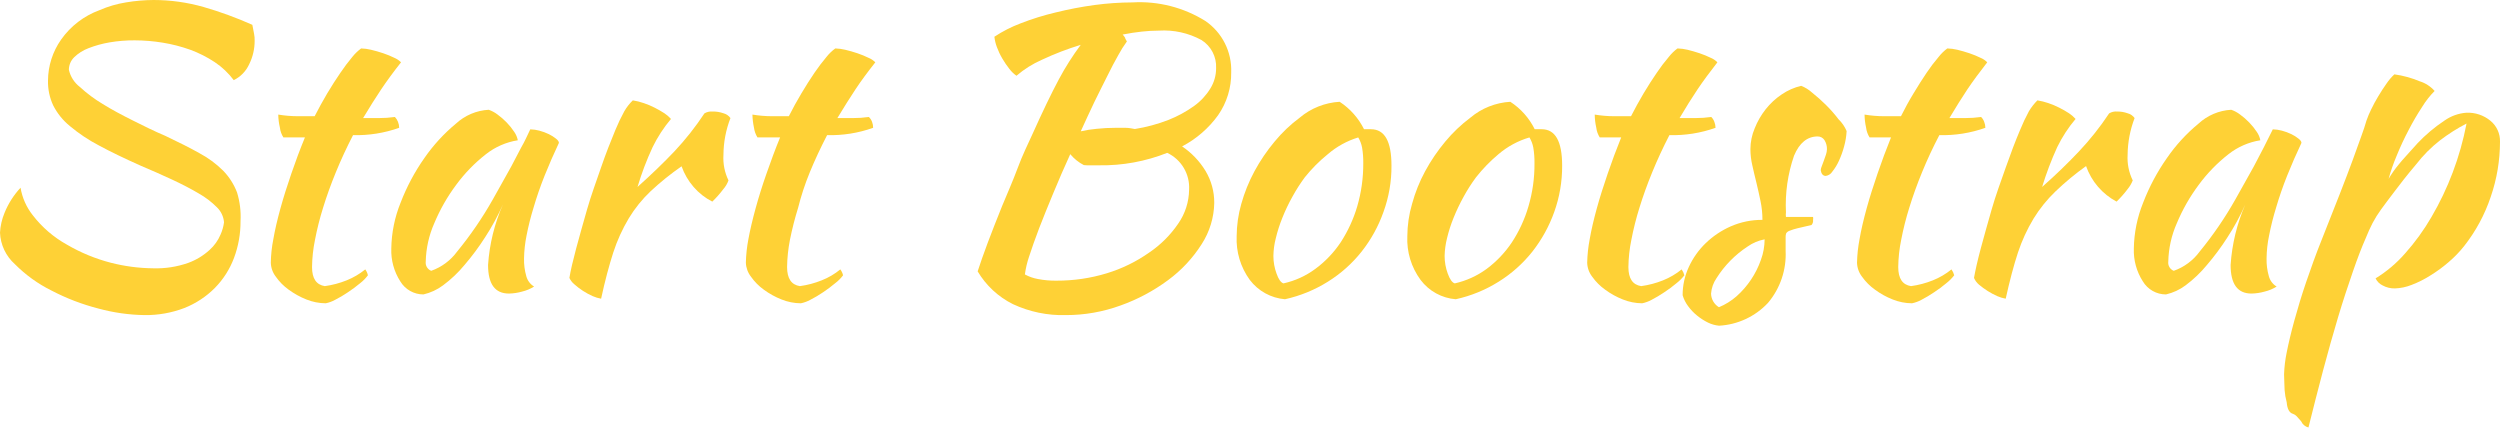
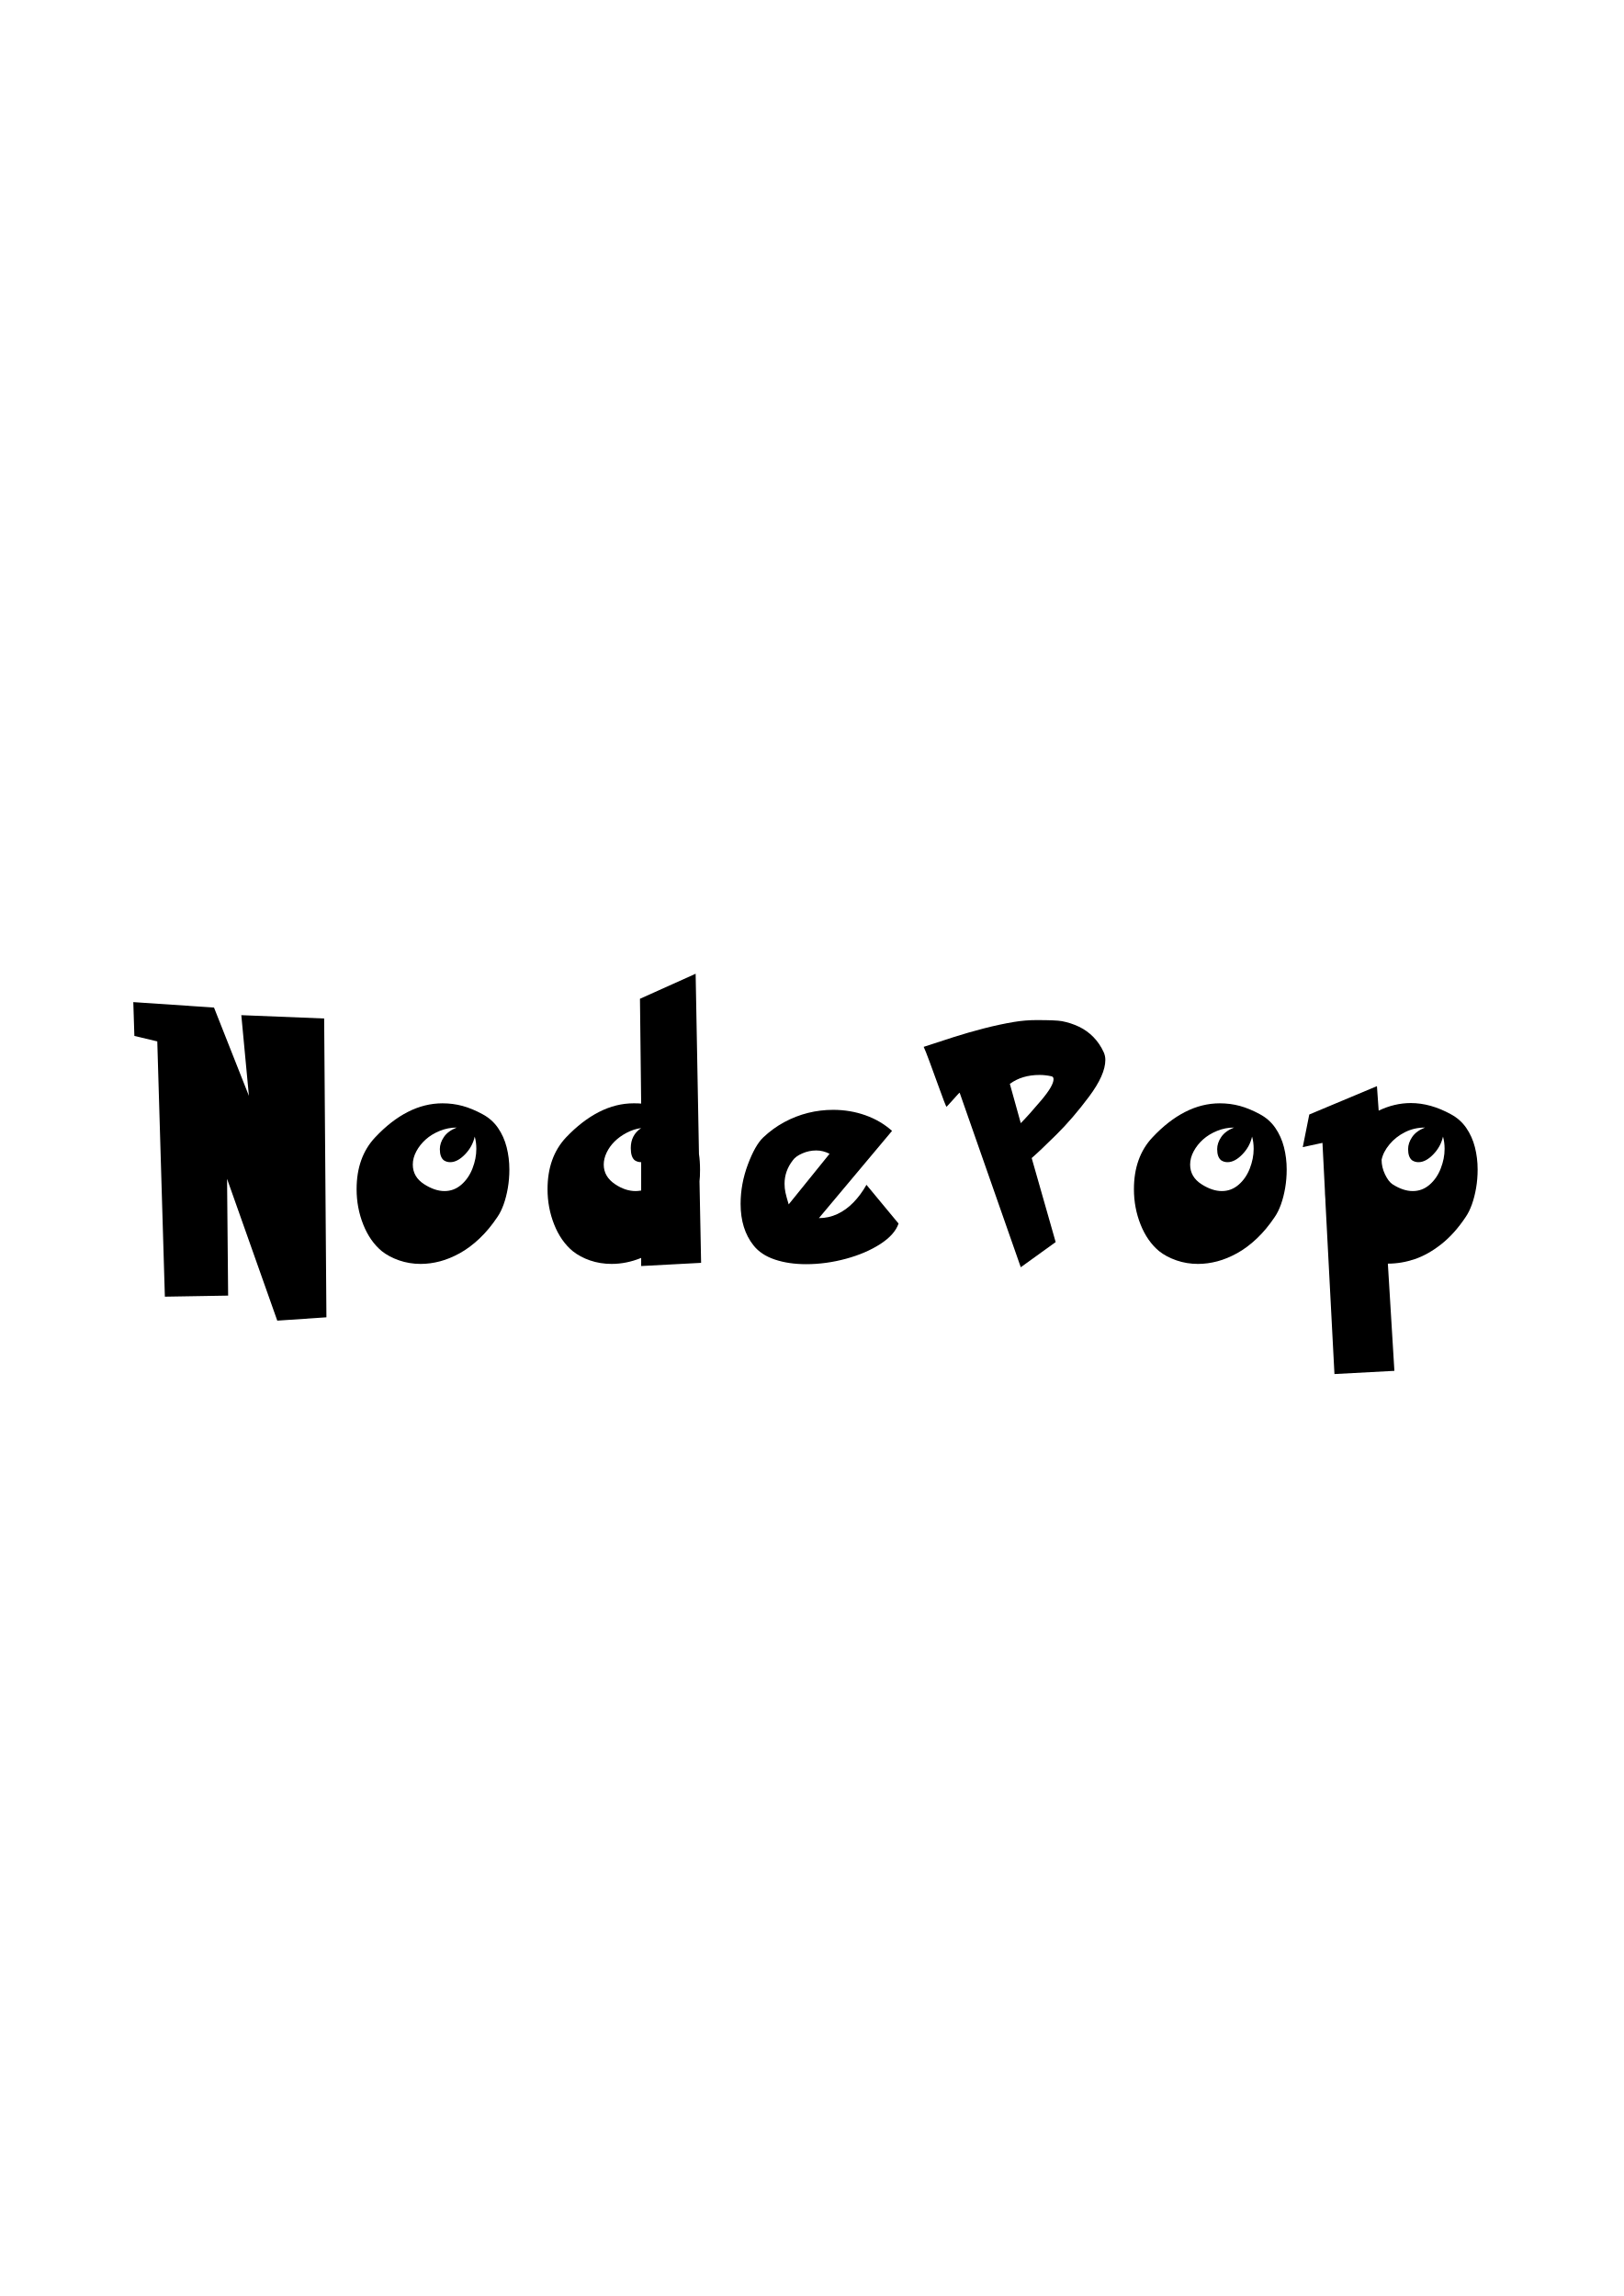
- <svg xmlns="http://www.w3.org/2000/svg" viewBox="0 0 228.66 39.08">
-   <style>.cls-1{fill:#fed136;}</style>
-   <path class="cls-1" d="M23.08,15.17c.07.4.13.68.16.83a2.66,2.66,0,0,1,.05.62,4.76,4.76,0,0,1-.51,2.18,3,3,0,0,1-1.4,1.43,7.12,7.12,0,0,0-1.73-1.64,10.8,10.8,0,0,0-2.25-1.14,14.23,14.23,0,0,0-2.53-.65,16,16,0,0,0-2.55-.21,13,13,0,0,0-2.32.19,9.91,9.91,0,0,0-1.91.53,3.79,3.79,0,0,0-1.31.83,1.61,1.61,0,0,0-.48,1.14,2.73,2.73,0,0,0,1,1.57,12.76,12.76,0,0,0,2.09,1.56c.82.51,1.74,1,2.74,1.5s2,1,3,1.42c1.2.57,2.24,1.09,3.11,1.58a9.31,9.31,0,0,1,2.16,1.59,5.83,5.83,0,0,1,1.28,2A7.5,7.5,0,0,1,22,33.12a9.43,9.43,0,0,1-.6,3.38,7.84,7.84,0,0,1-1.75,2.74,8.21,8.21,0,0,1-2.78,1.83,9.85,9.85,0,0,1-3.65.65A17,17,0,0,1,9,41.12a20,20,0,0,1-4.3-1.65,12.61,12.61,0,0,1-3.33-2.4A4.09,4.09,0,0,1,0,34.18a5.48,5.48,0,0,1,.41-1.8,7.5,7.5,0,0,1,1.47-2.31A5.49,5.49,0,0,0,3,32.59a10.14,10.14,0,0,0,3.13,2.69,15.79,15.79,0,0,0,4,1.65,16.23,16.23,0,0,0,3.87.51,8.83,8.83,0,0,0,3.23-.5,5.89,5.89,0,0,0,1.94-1.18,3.94,3.94,0,0,0,1-1.4,4,4,0,0,0,.32-1.13,2.14,2.14,0,0,0-.65-1.37,7.65,7.65,0,0,0-1.67-1.27c-.69-.41-1.5-.83-2.42-1.26s-1.88-.85-2.87-1.27c-1.48-.66-2.77-1.28-3.84-1.86a14.83,14.83,0,0,1-2.65-1.77,5.88,5.88,0,0,1-1.53-1.9,5.1,5.1,0,0,1-.47-2.26,6.57,6.57,0,0,1,1.2-3.75A7.41,7.41,0,0,1,9.1,13.83a10,10,0,0,1,2.42-.71,15.83,15.83,0,0,1,2.53-.22,16.76,16.76,0,0,1,4.57.64A34.29,34.29,0,0,1,23.08,15.17Z" transform="translate(0 -12.9)" />
-   <path class="cls-1" d="M25.92,25.47a2.16,2.16,0,0,1-.32-.9,5.75,5.75,0,0,1-.15-1.19,11.13,11.13,0,0,0,1.77.15h1.56c.36-.7.74-1.4,1.15-2.09s.82-1.32,1.21-1.89a17.57,17.57,0,0,1,1.09-1.45,4.35,4.35,0,0,1,.8-.77,4.29,4.29,0,0,1,.9.12c.37.09.74.19,1.12.32s.72.27,1,.41a1.89,1.89,0,0,1,.63.42c-.71.9-1.31,1.72-1.82,2.48s-1.06,1.64-1.65,2.62h1.44a10.58,10.58,0,0,0,1.47-.1,1.28,1.28,0,0,1,.28.44,1.5,1.5,0,0,1,.11.55,11.71,11.71,0,0,1-4.22.67c-.59,1.14-1.11,2.27-1.57,3.39s-.85,2.21-1.17,3.25a26.36,26.36,0,0,0-.74,2.94,13.17,13.17,0,0,0-.27,2.49q0,1.56,1.17,1.74a8.46,8.46,0,0,0,2-.53,6.68,6.68,0,0,0,1.7-1,1.42,1.42,0,0,1,.24.54,3.7,3.7,0,0,1-.72.73,12.51,12.51,0,0,1-1.12.83,10.47,10.47,0,0,1-1.17.69,3,3,0,0,1-.85.31,4.85,4.85,0,0,1-1.77-.35,7.38,7.38,0,0,1-1.61-.89,4.93,4.93,0,0,1-1.18-1.19,2.19,2.19,0,0,1-.46-1.29,11.94,11.94,0,0,1,.23-2.14c.15-.87.37-1.8.65-2.82s.62-2.08,1-3.19.79-2.21,1.24-3.3Z" transform="translate(0 -12.9)" />
-   <path class="cls-1" d="M48.5,24.73a3.45,3.45,0,0,1,.83.12,4.92,4.92,0,0,1,.87.32,3.48,3.48,0,0,1,.65.41q.27.21.27.39c-.47,1-.91,2-1.31,3s-.74,2-1,2.89a24.37,24.37,0,0,0-.65,2.58,11.63,11.63,0,0,0-.23,2.09,5.4,5.4,0,0,0,.21,1.64,1.58,1.58,0,0,0,.71.94,3.64,3.64,0,0,1-1.1.46,4.72,4.72,0,0,1-1.2.18c-1.28,0-1.91-.87-1.91-2.62A16.45,16.45,0,0,1,46,31.6a21.14,21.14,0,0,1-1.63,3,22.3,22.3,0,0,1-1.87,2.52A11.21,11.21,0,0,1,40.52,39a4.79,4.79,0,0,1-1.79.83,2.46,2.46,0,0,1-2.12-1.2,5.2,5.2,0,0,1-.82-3,11.6,11.6,0,0,1,.85-4.19,18.86,18.86,0,0,1,2.18-4.09,15.66,15.66,0,0,1,2.88-3.14,4.81,4.81,0,0,1,3-1.27,2.89,2.89,0,0,1,.8.43,6.43,6.43,0,0,1,.85.74,5.91,5.91,0,0,1,.69.86,2,2,0,0,1,.32.76A6.31,6.31,0,0,0,44.45,27a14.3,14.3,0,0,0-2.73,2.81,16.49,16.49,0,0,0-2,3.51,9.17,9.17,0,0,0-.78,3.5.8.8,0,0,0,.5.85,5,5,0,0,0,2.37-1.76,33.44,33.44,0,0,0,3.26-4.76l.79-1.41c.3-.52.6-1.07.91-1.63l.9-1.72C48,25.83,48.24,25.27,48.5,24.73Z" transform="translate(0 -12.9)" />
-   <path class="cls-1" d="M52.08,38.32c.11-.68.32-1.58.62-2.7s.64-2.32,1-3.58.83-2.53,1.27-3.81.89-2.42,1.31-3.43a17,17,0,0,1,.82-1.72,4.49,4.49,0,0,1,.78-1,5.82,5.82,0,0,1,1,.25,7.17,7.17,0,0,1,1,.42,10.06,10.06,0,0,1,.89.51,3,3,0,0,1,.6.52,12.47,12.47,0,0,0-1.68,2.58A26.67,26.67,0,0,0,58.31,30q1.9-1.7,3.38-3.26a26,26,0,0,0,2.74-3.47,1.24,1.24,0,0,1,.74-.17,2.8,2.8,0,0,1,1,.16,1.13,1.13,0,0,1,.64.44,9.39,9.39,0,0,0-.64,3.36,4.67,4.67,0,0,0,.46,2.34,2.52,2.52,0,0,1-.48.81,9.48,9.48,0,0,1-1,1.13A5.64,5.64,0,0,1,63.44,30a5.85,5.85,0,0,1-1.1-1.89,25,25,0,0,0-2.83,2.28,11.89,11.89,0,0,0-2,2.48A15.33,15.33,0,0,0,56.09,36c-.38,1.18-.76,2.59-1.11,4.22a3.32,3.32,0,0,1-.76-.23,6.46,6.46,0,0,1-.89-.48,6.29,6.29,0,0,1-.79-.6A1.65,1.65,0,0,1,52.08,38.32Z" transform="translate(0 -12.9)" />
-   <path class="cls-1" d="M69.28,25.47a2.31,2.31,0,0,1-.32-.9,6.42,6.42,0,0,1-.14-1.19,11.13,11.13,0,0,0,1.77.15h1.56c.35-.7.74-1.4,1.15-2.09s.81-1.32,1.2-1.89a17.48,17.48,0,0,1,1.1-1.45,4.05,4.05,0,0,1,.8-.77,4.46,4.46,0,0,1,.9.12c.37.09.74.19,1.12.32s.72.27,1,.41a1.85,1.85,0,0,1,.64.42c-.71.9-1.32,1.72-1.82,2.48s-1.06,1.64-1.65,2.62H78a10.37,10.37,0,0,0,1.47-.1,1.17,1.17,0,0,1,.29.44,1.49,1.49,0,0,1,.1.55,11.62,11.62,0,0,1-4.21.67c-.59,1.14-1.12,2.27-1.58,3.39S73.26,30.86,73,31.9a28.93,28.93,0,0,0-.75,2.94,14,14,0,0,0-.26,2.49q0,1.56,1.17,1.74a8.38,8.38,0,0,0,2-.53,6.35,6.35,0,0,0,1.7-1,1.47,1.47,0,0,1,.25.54,3.53,3.53,0,0,1-.73.73,12.33,12.33,0,0,1-1.11.83,10.47,10.47,0,0,1-1.17.69,3.1,3.1,0,0,1-.85.31,4.85,4.85,0,0,1-1.77-.35,7.16,7.16,0,0,1-1.61-.89,4.93,4.93,0,0,1-1.18-1.19,2.2,2.2,0,0,1-.47-1.29,13,13,0,0,1,.23-2.14c.16-.87.38-1.8.66-2.82s.61-2.08,1-3.19.79-2.21,1.24-3.3Z" transform="translate(0 -12.9)" />
-   <path class="cls-1" d="M112.61,19.52a6.68,6.68,0,0,1-1.2,3.92,9.49,9.49,0,0,1-3.29,2.85,7.24,7.24,0,0,1,2.14,2.24,5.61,5.61,0,0,1,.8,2.93,7.17,7.17,0,0,1-1.15,3.77,12.21,12.21,0,0,1-3.07,3.29,16.72,16.72,0,0,1-4.35,2.32,14.54,14.54,0,0,1-5,.88,10.74,10.74,0,0,1-4.84-1,7.78,7.78,0,0,1-3.23-3q.34-1.06.93-2.64c.39-1,.82-2.16,1.3-3.32s1-2.33,1.43-3.49.94-2.2,1.36-3.12c.9-2,1.7-3.67,2.41-5a24.86,24.86,0,0,1,2-3.15,26.71,26.71,0,0,0-3.54,1.36,9.33,9.33,0,0,0-2.34,1.47,2.91,2.91,0,0,1-.65-.63,8.15,8.15,0,0,1-.64-.94,6.29,6.29,0,0,1-.5-1.05,3.94,3.94,0,0,1-.23-.95,12,12,0,0,1,2.39-1.22,23.75,23.75,0,0,1,3.21-1,33.74,33.74,0,0,1,3.55-.68,26.83,26.83,0,0,1,3.49-.24,11.36,11.36,0,0,1,6.66,1.7A5.44,5.44,0,0,1,112.61,19.52ZM99.13,28a4,4,0,0,1-1.24-1c-.55,1.2-1.06,2.38-1.54,3.54s-.92,2.23-1.3,3.22-.68,1.86-.92,2.59A8.69,8.69,0,0,0,93.74,38a3.87,3.87,0,0,0,1.19.42,8.25,8.25,0,0,0,1.72.15,15.56,15.56,0,0,0,4.6-.68A13.63,13.63,0,0,0,105.11,36a9.93,9.93,0,0,0,2.65-2.64,5.53,5.53,0,0,0,1-3.11,3.51,3.51,0,0,0-2-3.37,16.2,16.2,0,0,1-6.23,1.14h-.76A3.79,3.79,0,0,1,99.13,28ZM106,15.7a14.6,14.6,0,0,0-1.57.09c-.56.06-1.14.15-1.75.27a1.33,1.33,0,0,1,.23.3c0,.1.11.21.16.33a10.77,10.77,0,0,0-.78,1.24c-.31.55-.65,1.18-1,1.9s-.77,1.51-1.19,2.39-.83,1.77-1.25,2.69a10.89,10.89,0,0,1,1.47-.23,16.47,16.47,0,0,1,1.71-.09c.31,0,.61,0,.91,0s.58.06.86.11a15.06,15.06,0,0,0,3.07-.83,10.86,10.86,0,0,0,2.35-1.28A5.48,5.48,0,0,0,110.7,21a3.51,3.51,0,0,0,.53-1.87,2.87,2.87,0,0,0-1.34-2.57A7.22,7.22,0,0,0,106,15.7Z" transform="translate(0 -12.9)" />
-   <path class="cls-1" d="M117.53,40.27a4.51,4.51,0,0,1-3.22-1.77,6.31,6.31,0,0,1-1.2-4,11,11,0,0,1,.42-2.94,14.51,14.51,0,0,1,1.21-3,16.37,16.37,0,0,1,1.84-2.71,13.15,13.15,0,0,1,2.3-2.19,6.21,6.21,0,0,1,3.65-1.45,6.4,6.4,0,0,1,2.23,2.51l.32,0,.31,0c1.26,0,1.88,1.11,1.88,3.33a12.13,12.13,0,0,1-.73,4.23,12.61,12.61,0,0,1-2,3.63,12.09,12.09,0,0,1-3.08,2.75A12.45,12.45,0,0,1,117.53,40.27Zm1.81-11.15a15.33,15.33,0,0,0-1.13,1.77,16.13,16.13,0,0,0-.92,1.93,13,13,0,0,0-.6,1.87,6.79,6.79,0,0,0-.22,1.62,4.65,4.65,0,0,0,.29,1.62c.18.52.4.82.63.89a7.68,7.68,0,0,0,2.92-1.33,9.7,9.7,0,0,0,2.31-2.42,12.49,12.49,0,0,0,1.52-3.3,13.82,13.82,0,0,0,.55-3.93,7.84,7.84,0,0,0-.11-1.45,2.8,2.8,0,0,0-.35-.92A7.71,7.71,0,0,0,121.45,27,13.82,13.82,0,0,0,119.34,29.12Z" transform="translate(0 -12.9)" />
-   <path class="cls-1" d="M133.15,40.27a4.47,4.47,0,0,1-3.22-1.77,6.25,6.25,0,0,1-1.21-4,10.62,10.62,0,0,1,.43-2.94,13.93,13.93,0,0,1,1.2-3,16.37,16.37,0,0,1,1.84-2.71,13.51,13.51,0,0,1,2.3-2.19,6.23,6.23,0,0,1,3.65-1.45,6.33,6.33,0,0,1,2.23,2.51l.32,0,.32,0c1.25,0,1.87,1.11,1.87,3.33a12.36,12.36,0,0,1-.72,4.23,12.87,12.87,0,0,1-2,3.63,12.09,12.09,0,0,1-3.08,2.75A12.39,12.39,0,0,1,133.15,40.27ZM135,29.12a15.33,15.33,0,0,0-1.13,1.77,17.83,17.83,0,0,0-.92,1.93,13,13,0,0,0-.6,1.87,7.34,7.34,0,0,0-.22,1.62,4.65,4.65,0,0,0,.29,1.62c.19.52.4.82.64.89a7.82,7.82,0,0,0,2.92-1.33,9.84,9.84,0,0,0,2.3-2.42,12.18,12.18,0,0,0,1.52-3.3,13.48,13.48,0,0,0,.55-3.93,7.84,7.84,0,0,0-.11-1.45,2.8,2.8,0,0,0-.35-.92A7.71,7.71,0,0,0,137.06,27,14.28,14.28,0,0,0,135,29.12Z" transform="translate(0 -12.9)" />
-   <path class="cls-1" d="M146.32,25.47a2.16,2.16,0,0,1-.32-.9,5.66,5.66,0,0,1-.14-1.19,10.94,10.94,0,0,0,1.77.15h1.55c.36-.7.74-1.4,1.15-2.09s.82-1.32,1.21-1.89a15.52,15.52,0,0,1,1.1-1.45,4.07,4.07,0,0,1,.79-.77,4.46,4.46,0,0,1,.91.12c.36.09.73.19,1.11.32s.72.27,1,.41a1.79,1.79,0,0,1,.63.42c-.7.9-1.31,1.72-1.82,2.48s-1.06,1.64-1.64,2.62h1.43a10.58,10.58,0,0,0,1.47-.1,1.15,1.15,0,0,1,.28.44,1.5,1.5,0,0,1,.11.55,11.67,11.67,0,0,1-4.22.67c-.59,1.14-1.11,2.27-1.57,3.39s-.85,2.21-1.17,3.25a26.36,26.36,0,0,0-.74,2.94,13.17,13.17,0,0,0-.27,2.49q0,1.56,1.17,1.74a8.46,8.46,0,0,0,2-.53,6.51,6.51,0,0,0,1.7-1,1.66,1.66,0,0,1,.25.54,4.13,4.13,0,0,1-.73.73,11.22,11.22,0,0,1-1.12.83,11.36,11.36,0,0,1-1.16.69,3.1,3.1,0,0,1-.85.31,4.85,4.85,0,0,1-1.77-.35,7.16,7.16,0,0,1-1.61-.89,5,5,0,0,1-1.19-1.19,2.19,2.19,0,0,1-.46-1.29,13,13,0,0,1,.23-2.14c.15-.87.37-1.8.65-2.82s.62-2.08,1-3.19.79-2.21,1.23-3.3Z" transform="translate(0 -12.9)" />
-   <path class="cls-1" d="M168.9,24.89a6.59,6.59,0,0,1-.23,1.4,8.34,8.34,0,0,1-.47,1.31,4.63,4.63,0,0,1-.61,1,.84.84,0,0,1-.6.39c-.26,0-.41-.2-.46-.53a1.13,1.13,0,0,1,.09-.34c.06-.15.12-.32.19-.51s.14-.38.2-.57a1.65,1.65,0,0,0,.09-.49,1.51,1.51,0,0,0-.23-.84.73.73,0,0,0-.62-.33c-.95,0-1.67.59-2.16,1.76a13.82,13.82,0,0,0-.74,5.18,1.57,1.57,0,0,0,0,.42h2.48a.85.85,0,0,1,0,.28.59.59,0,0,1-.14.46l-1.29.3a5.39,5.39,0,0,0-.73.23.59.59,0,0,0-.3.23,1,1,0,0,0-.05.33c0,.19,0,.38,0,.57s0,.42,0,.7a6.88,6.88,0,0,1-1.61,4.76,6.61,6.61,0,0,1-4.48,2.09,2.94,2.94,0,0,1-1-.28,5.19,5.19,0,0,1-1-.64,4.54,4.54,0,0,1-.83-.87,3.1,3.1,0,0,1-.5-1,6.11,6.11,0,0,1,.57-2.59,7.21,7.21,0,0,1,1.54-2.17,7.86,7.86,0,0,1,2.3-1.54,7.11,7.11,0,0,1,2.89-.59,8.42,8.42,0,0,0-.18-1.74c-.12-.57-.24-1.12-.37-1.65s-.26-1.06-.37-1.57a6.56,6.56,0,0,1-.18-1.51,4.93,4.93,0,0,1,.39-1.9,7,7,0,0,1,1-1.74,6.42,6.42,0,0,1,1.48-1.37,5.33,5.33,0,0,1,1.77-.78,3.23,3.23,0,0,1,1,.62,14.82,14.82,0,0,1,1.29,1.15,12.13,12.13,0,0,1,1.13,1.29A3.24,3.24,0,0,1,168.9,24.89ZM157.22,41a5.82,5.82,0,0,0,1.61-1,8,8,0,0,0,2.23-3.33,5.54,5.54,0,0,0,.34-1.88,4,4,0,0,0-1.56.66A9.54,9.54,0,0,0,157,38.34a2.86,2.86,0,0,0-.5,1.42A1.5,1.5,0,0,0,157.22,41Z" transform="translate(0 -12.9)" />
-   <path class="cls-1" d="M171,25.47a2.16,2.16,0,0,1-.32-.9,5.66,5.66,0,0,1-.14-1.19,10.94,10.94,0,0,0,1.77.15h1.56c.35-.7.73-1.4,1.15-2.09s.81-1.32,1.2-1.89a15.52,15.52,0,0,1,1.1-1.45,4.07,4.07,0,0,1,.79-.77,4.46,4.46,0,0,1,.91.12c.36.09.73.19,1.11.32s.72.27,1,.41a1.79,1.79,0,0,1,.63.42c-.7.9-1.31,1.72-1.82,2.48s-1.05,1.64-1.64,2.62h1.43a10.58,10.58,0,0,0,1.47-.1,1.15,1.15,0,0,1,.28.44,1.5,1.5,0,0,1,.11.55,11.66,11.66,0,0,1-4.21.67c-.6,1.14-1.12,2.27-1.58,3.39s-.85,2.21-1.17,3.25a26.36,26.36,0,0,0-.74,2.94,13.17,13.17,0,0,0-.27,2.49q0,1.56,1.17,1.74a8.46,8.46,0,0,0,2-.53,6.51,6.51,0,0,0,1.7-1,1.66,1.66,0,0,1,.25.54,4.13,4.13,0,0,1-.73.73,11.22,11.22,0,0,1-1.12.83,11.36,11.36,0,0,1-1.16.69,3.1,3.1,0,0,1-.85.31,4.85,4.85,0,0,1-1.77-.35,7.16,7.16,0,0,1-1.61-.89,5,5,0,0,1-1.19-1.19,2.19,2.19,0,0,1-.46-1.29,13,13,0,0,1,.23-2.14c.15-.87.37-1.8.65-2.82s.62-2.08,1-3.19.79-2.21,1.23-3.3Z" transform="translate(0 -12.9)" />
-   <path class="cls-1" d="M180.55,38.32c.12-.68.32-1.58.62-2.7s.64-2.32,1-3.58.83-2.53,1.28-3.81.88-2.42,1.31-3.43a17.28,17.28,0,0,1,.81-1.72,5.13,5.13,0,0,1,.78-1,6.15,6.15,0,0,1,1,.25,7.54,7.54,0,0,1,1,.42,8.8,8.8,0,0,1,.89.51,3,3,0,0,1,.6.52,12.47,12.47,0,0,0-1.68,2.58A29.42,29.42,0,0,0,186.78,30c1.28-1.13,2.4-2.22,3.38-3.26a26.08,26.08,0,0,0,2.75-3.47,1.22,1.22,0,0,1,.74-.17,2.75,2.75,0,0,1,.95.16,1.13,1.13,0,0,1,.64.44,9.61,9.61,0,0,0-.64,3.36,4.66,4.66,0,0,0,.47,2.34,3,3,0,0,1-.48.81,9.57,9.57,0,0,1-1,1.13,5.88,5.88,0,0,1-2.79-3.25A25.16,25.16,0,0,0,188,30.41a12.57,12.57,0,0,0-2,2.48A15.32,15.32,0,0,0,184.57,36c-.39,1.18-.76,2.59-1.12,4.22a3.47,3.47,0,0,1-.76-.23A7,7,0,0,1,181,38.93,1.65,1.65,0,0,1,180.55,38.32Z" transform="translate(0 -12.9)" />
-   <path class="cls-1" d="M207.88,24.73a3.45,3.45,0,0,1,.83.12,4.92,4.92,0,0,1,.87.32,3.48,3.48,0,0,1,.65.41q.27.21.27.39c-.47,1-.91,2-1.31,3s-.74,2-1,2.89a24.37,24.37,0,0,0-.65,2.58,10.79,10.79,0,0,0-.23,2.09,5.4,5.4,0,0,0,.21,1.64,1.58,1.58,0,0,0,.71.94,3.64,3.64,0,0,1-1.1.46,4.72,4.72,0,0,1-1.2.18c-1.28,0-1.91-.87-1.91-2.62a16.7,16.7,0,0,1,1.34-5.52,21.14,21.14,0,0,1-1.63,3,22.3,22.3,0,0,1-1.87,2.52A11.21,11.21,0,0,1,199.9,39a4.79,4.79,0,0,1-1.79.83,2.46,2.46,0,0,1-2.12-1.2,5.2,5.2,0,0,1-.82-3,11.6,11.6,0,0,1,.85-4.19,18.86,18.86,0,0,1,2.18-4.09,15.37,15.37,0,0,1,2.88-3.14,4.81,4.81,0,0,1,3-1.27,2.89,2.89,0,0,1,.8.43,6.43,6.43,0,0,1,.85.74,5.91,5.91,0,0,1,.69.86,2,2,0,0,1,.32.76A6.31,6.31,0,0,0,203.83,27a14.3,14.3,0,0,0-2.73,2.81,16.49,16.49,0,0,0-2,3.51,9.17,9.17,0,0,0-.78,3.5.8.8,0,0,0,.5.85,5,5,0,0,0,2.37-1.76,33.44,33.44,0,0,0,3.26-4.76l.79-1.41c.3-.52.6-1.07.91-1.63l.9-1.72C207.34,25.83,207.62,25.27,207.88,24.73Z" transform="translate(0 -12.9)" />
-   <path class="cls-1" d="M209.72,50.75c-.33-.09-.52-.45-.57-1.06a5.94,5.94,0,0,1-.19-1.1c0-.42-.05-.91-.05-1.45a11.83,11.83,0,0,1,.24-2c.17-.86.4-1.83.7-2.92s.65-2.26,1.08-3.52.89-2.54,1.41-3.84c.64-1.63,1.19-3,1.67-4.23s.86-2.23,1.18-3.1.58-1.59.78-2.16.36-1,.48-1.45a8.64,8.64,0,0,1,.42-1,13.36,13.36,0,0,1,.66-1.22c.24-.41.5-.8.76-1.17a4.92,4.92,0,0,1,.71-.83,9.44,9.44,0,0,1,2.33.64,3,3,0,0,1,1.35.88,7.92,7.92,0,0,0-1.13,1.44,23.25,23.25,0,0,0-1.24,2.12,25.29,25.29,0,0,0-1.1,2.36,17.08,17.08,0,0,0-.74,2.12,10.32,10.32,0,0,1,.92-1.31c.37-.47,1-1.12,1.73-1.95a14.22,14.22,0,0,1,2.46-2.07,4,4,0,0,1,2-.72,3.23,3.23,0,0,1,2.21.74,2.39,2.39,0,0,1,.87,1.91,15.52,15.52,0,0,1-.85,5.05,15,15,0,0,1-2.44,4.51A10.39,10.39,0,0,1,224,36.84a12.57,12.57,0,0,1-1.7,1.25,9.34,9.34,0,0,1-1.73.87,4.5,4.5,0,0,1-1.52.32,2.24,2.24,0,0,1-1.12-.27,1.36,1.36,0,0,1-.65-.65,11.69,11.69,0,0,0,2.69-2.27,20.19,20.19,0,0,0,2.42-3.34,26.61,26.61,0,0,0,1.95-4.09,27.19,27.19,0,0,0,1.26-4.46,16,16,0,0,0-2.43,1.54A12.33,12.33,0,0,0,221,27.92c-.85,1-1.52,1.87-2,2.51s-.9,1.18-1.22,1.63a10.31,10.31,0,0,0-.78,1.25c-.2.39-.42.87-.65,1.44-.33.75-.72,1.75-1.15,3s-.89,2.62-1.35,4.16-.92,3.17-1.38,4.9-.9,3.47-1.33,5.19a1,1,0,0,1-.67-.57c-.19-.21-.33-.36-.41-.46A.81.81,0,0,0,209.72,50.75Z" transform="translate(0 -12.9)" />
+ <svg xmlns="http://www.w3.org/2000/svg" version="1.1" id="Capa_1" x="0px" y="0px" width="595.279px" height="841.89px" viewBox="0 0 595.279 841.89" enable-background="new 0 0 595.279 841.89" xml:space="preserve">
+   <g>
+     <path d="M78.46,369.453l12.793,32.373l-2.783-29.59l30.371,1.221l0.83,109.57l-18.018,1.221l-18.408-52.002l0.391,42.822   l-23.193,0.391l-2.783-93.604l-8.398-2.002l-0.391-12.402L78.46,369.453z" />
+     <path d="M176.927,408.564c2.311,1.237,4.191,2.905,5.64,5.005c1.448,2.1,2.506,4.46,3.174,7.08c0.667,2.62,1.001,5.347,1.001,8.179   c0,2.344-0.188,4.606-0.562,6.787c-0.375,2.182-0.887,4.184-1.538,6.006c-0.651,1.823-1.416,3.369-2.295,4.639   c-2.051,3.061-4.248,5.697-6.592,7.91c-2.344,2.214-4.736,3.996-7.178,5.347s-4.858,2.344-7.251,2.979s-4.761,0.952-7.104,0.952   c-2.767,0-5.396-0.432-7.886-1.294s-4.614-1.993-6.372-3.394c-2.897-2.408-5.16-5.656-6.787-9.741s-2.441-8.406-2.441-12.964   c0-7.845,2.262-14.176,6.787-18.994c3.874-4.134,7.877-7.251,12.012-9.351c4.134-2.1,8.366-3.149,12.695-3.149   c2.539,0,4.98,0.317,7.324,0.952S174.355,407.165,176.927,408.564z M174.046,416.767c-0.554,2.474-1.75,4.655-3.589,6.543   c-1.839,1.889-3.638,2.832-5.396,2.832c-0.879,0-1.66-0.228-2.344-0.684c-0.977-0.781-1.465-2.148-1.465-4.102   c0-1.497,0.496-2.979,1.489-4.443c0.993-1.465,2.563-2.62,4.712-3.467c-2.148,0-4.224,0.407-6.226,1.221   c-2.002,0.814-3.719,1.864-5.151,3.149c-1.433,1.286-2.58,2.734-3.442,4.346c-0.863,1.611-1.294,3.231-1.294,4.858   c0,3.027,1.399,5.437,4.199,7.227c2.604,1.66,5.078,2.49,7.422,2.49c2.311,0,4.362-0.773,6.152-2.319   c1.79-1.546,3.157-3.532,4.102-5.957c0.944-2.425,1.416-4.825,1.416-7.202C174.632,419.632,174.437,418.134,174.046,416.767z" />
+     <path d="M234.622,366.23l20.41-9.18l1.221,66.113c0.26,1.693,0.391,3.613,0.391,5.762c0,1.889-0.065,3.288-0.195,4.199   l0.586,29.932l-21.973,1.172v-2.979c-3.581,1.465-7.194,2.197-10.84,2.197c-2.8,0-5.428-0.424-7.886-1.27   c-2.458-0.846-4.582-1.985-6.372-3.418c-2.897-2.408-5.16-5.656-6.787-9.741s-2.441-8.406-2.441-12.964   c0-7.845,2.262-14.176,6.787-18.994c3.906-4.102,7.935-7.21,12.085-9.326c4.15-2.116,8.39-3.174,12.72-3.174   c1.204,0,2.116,0.033,2.734,0.098L234.622,366.23z M235.062,413.642c-1.791,0.228-3.557,0.798-5.298,1.709   c-1.742,0.912-3.231,1.986-4.468,3.223c-1.237,1.237-2.206,2.596-2.905,4.077c-0.7,1.481-1.05,2.938-1.05,4.37   c0,2.963,1.399,5.371,4.199,7.227c2.474,1.66,4.98,2.49,7.52,2.49c0.488,0,1.155-0.064,2.002-0.195v-10.4   c-0.879,0-1.66-0.228-2.344-0.684c-0.977-0.781-1.465-2.278-1.465-4.492C231.253,417.776,232.523,415.335,235.062,413.642z" />
+     <path d="M317.659,434.443l11.768,14.209c-0.944,2.734-3.182,5.241-6.714,7.52c-3.532,2.279-7.731,4.077-12.598,5.396   s-9.726,1.978-14.575,1.978c-4.297,0-8.13-0.57-11.499-1.709s-5.965-2.864-7.788-5.176c-3.158-3.971-4.736-9.049-4.736-15.234   c0-4.883,0.887-9.692,2.661-14.429s3.654-8.048,5.64-9.937c2.376-2.246,4.956-4.118,7.739-5.615   c2.783-1.497,5.672-2.62,8.667-3.369c2.994-0.749,6.07-1.123,9.229-1.123c4.134,0,8.064,0.659,11.792,1.978s6.99,3.231,9.79,5.737   l-26.807,31.982c2.376,0,4.631-0.496,6.763-1.489s4.093-2.409,5.884-4.248C314.664,439.074,316.259,436.917,317.659,434.443z    M304.134,423.066c-1.596-0.813-3.223-1.221-4.883-1.221c-1.758,0-3.459,0.358-5.103,1.074c-1.644,0.717-2.808,1.563-3.491,2.539   c-2.019,2.604-3.027,5.469-3.027,8.594c0,1.14,0.114,2.23,0.342,3.271c0.228,1.042,0.618,2.475,1.172,4.297L304.134,423.066z" />
+     <path d="M338.636,383.857c3.939-1.302,7.642-2.506,11.108-3.613c3.467-1.106,7.12-2.156,10.962-3.149   c3.841-0.993,7.52-1.782,11.035-2.368c2.701-0.456,5.469-0.684,8.301-0.684c4.72,0,7.813,0.13,9.277,0.391   c2.213,0.423,4.305,1.107,6.274,2.051c1.97,0.944,3.728,2.206,5.273,3.784c1.546,1.579,2.808,3.442,3.784,5.591   c0.391,0.879,0.586,1.807,0.586,2.783c0,3.646-1.994,8.138-5.981,13.477c-3.987,5.339-7.991,9.994-12.012,13.965   c-4.021,3.972-7.023,6.82-9.009,8.545l8.789,30.811l-12.793,9.229l-22.412-64.014c-0.065,0-0.375,0.31-0.928,0.928   c-0.554,0.619-1.277,1.424-2.173,2.417c-0.896,0.993-1.457,1.604-1.685,1.831c-0.098,0-0.415-0.7-0.952-2.1   c-0.537-1.399-1.253-3.345-2.148-5.835s-1.904-5.257-3.027-8.301C339.783,386.551,339.027,384.638,338.636,383.857z    M370.228,397.431l4.004,14.404c2.018-2.051,4.524-4.85,7.52-8.398c2.994-3.548,4.492-6.12,4.492-7.715   c0-0.618-0.261-0.977-0.781-1.074c-1.465-0.325-2.914-0.488-4.346-0.488C376.82,394.16,373.19,395.25,370.228,397.431z" />
+     <path d="M461.907,408.564c2.311,1.237,4.191,2.905,5.64,5.005s2.507,4.46,3.174,7.08s1.001,5.347,1.001,8.179   c0,2.344-0.188,4.606-0.562,6.787c-0.374,2.182-0.888,4.184-1.538,6.006c-0.651,1.823-1.416,3.369-2.295,4.639   c-2.051,3.061-4.248,5.697-6.592,7.91c-2.344,2.214-4.736,3.996-7.178,5.347s-4.858,2.344-7.251,2.979s-4.761,0.952-7.104,0.952   c-2.768,0-5.396-0.432-7.886-1.294s-4.614-1.993-6.372-3.394c-2.897-2.408-5.16-5.656-6.787-9.741s-2.441-8.406-2.441-12.964   c0-7.845,2.262-14.176,6.787-18.994c3.873-4.134,7.877-7.251,12.012-9.351c4.134-2.1,8.365-3.149,12.695-3.149   c2.539,0,4.98,0.317,7.324,0.952S459.335,407.165,461.907,408.564z M459.027,416.767c-0.554,2.474-1.75,4.655-3.589,6.543   c-1.839,1.889-3.638,2.832-5.396,2.832c-0.879,0-1.66-0.228-2.344-0.684c-0.977-0.781-1.465-2.148-1.465-4.102   c0-1.497,0.496-2.979,1.489-4.443s2.563-2.62,4.712-3.467c-2.148,0-4.224,0.407-6.226,1.221c-2.002,0.814-3.72,1.864-5.151,3.149   c-1.433,1.286-2.58,2.734-3.442,4.346s-1.294,3.231-1.294,4.858c0,3.027,1.399,5.437,4.199,7.227c2.604,1.66,5.078,2.49,7.422,2.49   c2.311,0,4.361-0.773,6.152-2.319c1.79-1.546,3.157-3.532,4.102-5.957c0.943-2.425,1.416-4.825,1.416-7.202   C459.613,419.632,459.417,418.134,459.027,416.767z" />
+     <path d="M508.812,463.349l2.393,39.307l-21.973,1.172l-3.32-63.379v-0.488c-0.13-1.627-0.195-2.832-0.195-3.613l-0.879-17.285   l-7.227,1.563l2.393-11.963l24.805-10.4l0.635,8.984c3.873-1.855,7.796-2.783,11.768-2.783c4.817,0,9.717,1.367,14.697,4.102   c2.311,1.237,4.191,2.905,5.64,5.005s2.507,4.46,3.174,7.08s1.001,5.347,1.001,8.179c0,2.344-0.188,4.606-0.562,6.787   c-0.374,2.182-0.888,4.184-1.538,6.006c-0.651,1.823-1.416,3.369-2.295,4.639c-2.734,4.102-5.713,7.422-8.936,9.961   s-6.462,4.362-9.717,5.469C515.419,462.795,512.132,463.349,508.812,463.349z M506.517,425.263c0,1.823,0.415,3.605,1.245,5.347   s1.749,2.954,2.759,3.638c2.604,1.66,5.078,2.49,7.422,2.49c2.311,0,4.361-0.773,6.152-2.319c1.79-1.546,3.157-3.532,4.102-5.957   c0.943-2.425,1.416-4.825,1.416-7.202c0-1.627-0.195-3.125-0.586-4.492c-0.554,2.474-1.75,4.655-3.589,6.543   c-1.839,1.889-3.638,2.832-5.396,2.832c-0.879,0-1.66-0.228-2.344-0.684c-0.977-0.781-1.465-2.148-1.465-4.102   c0-1.497,0.496-2.979,1.489-4.443s2.563-2.62,4.712-3.467c-2.637,0-5.078,0.562-7.324,1.685s-4.143,2.612-5.688,4.468   S506.907,423.343,506.517,425.263z" />
+   </g>
</svg>
